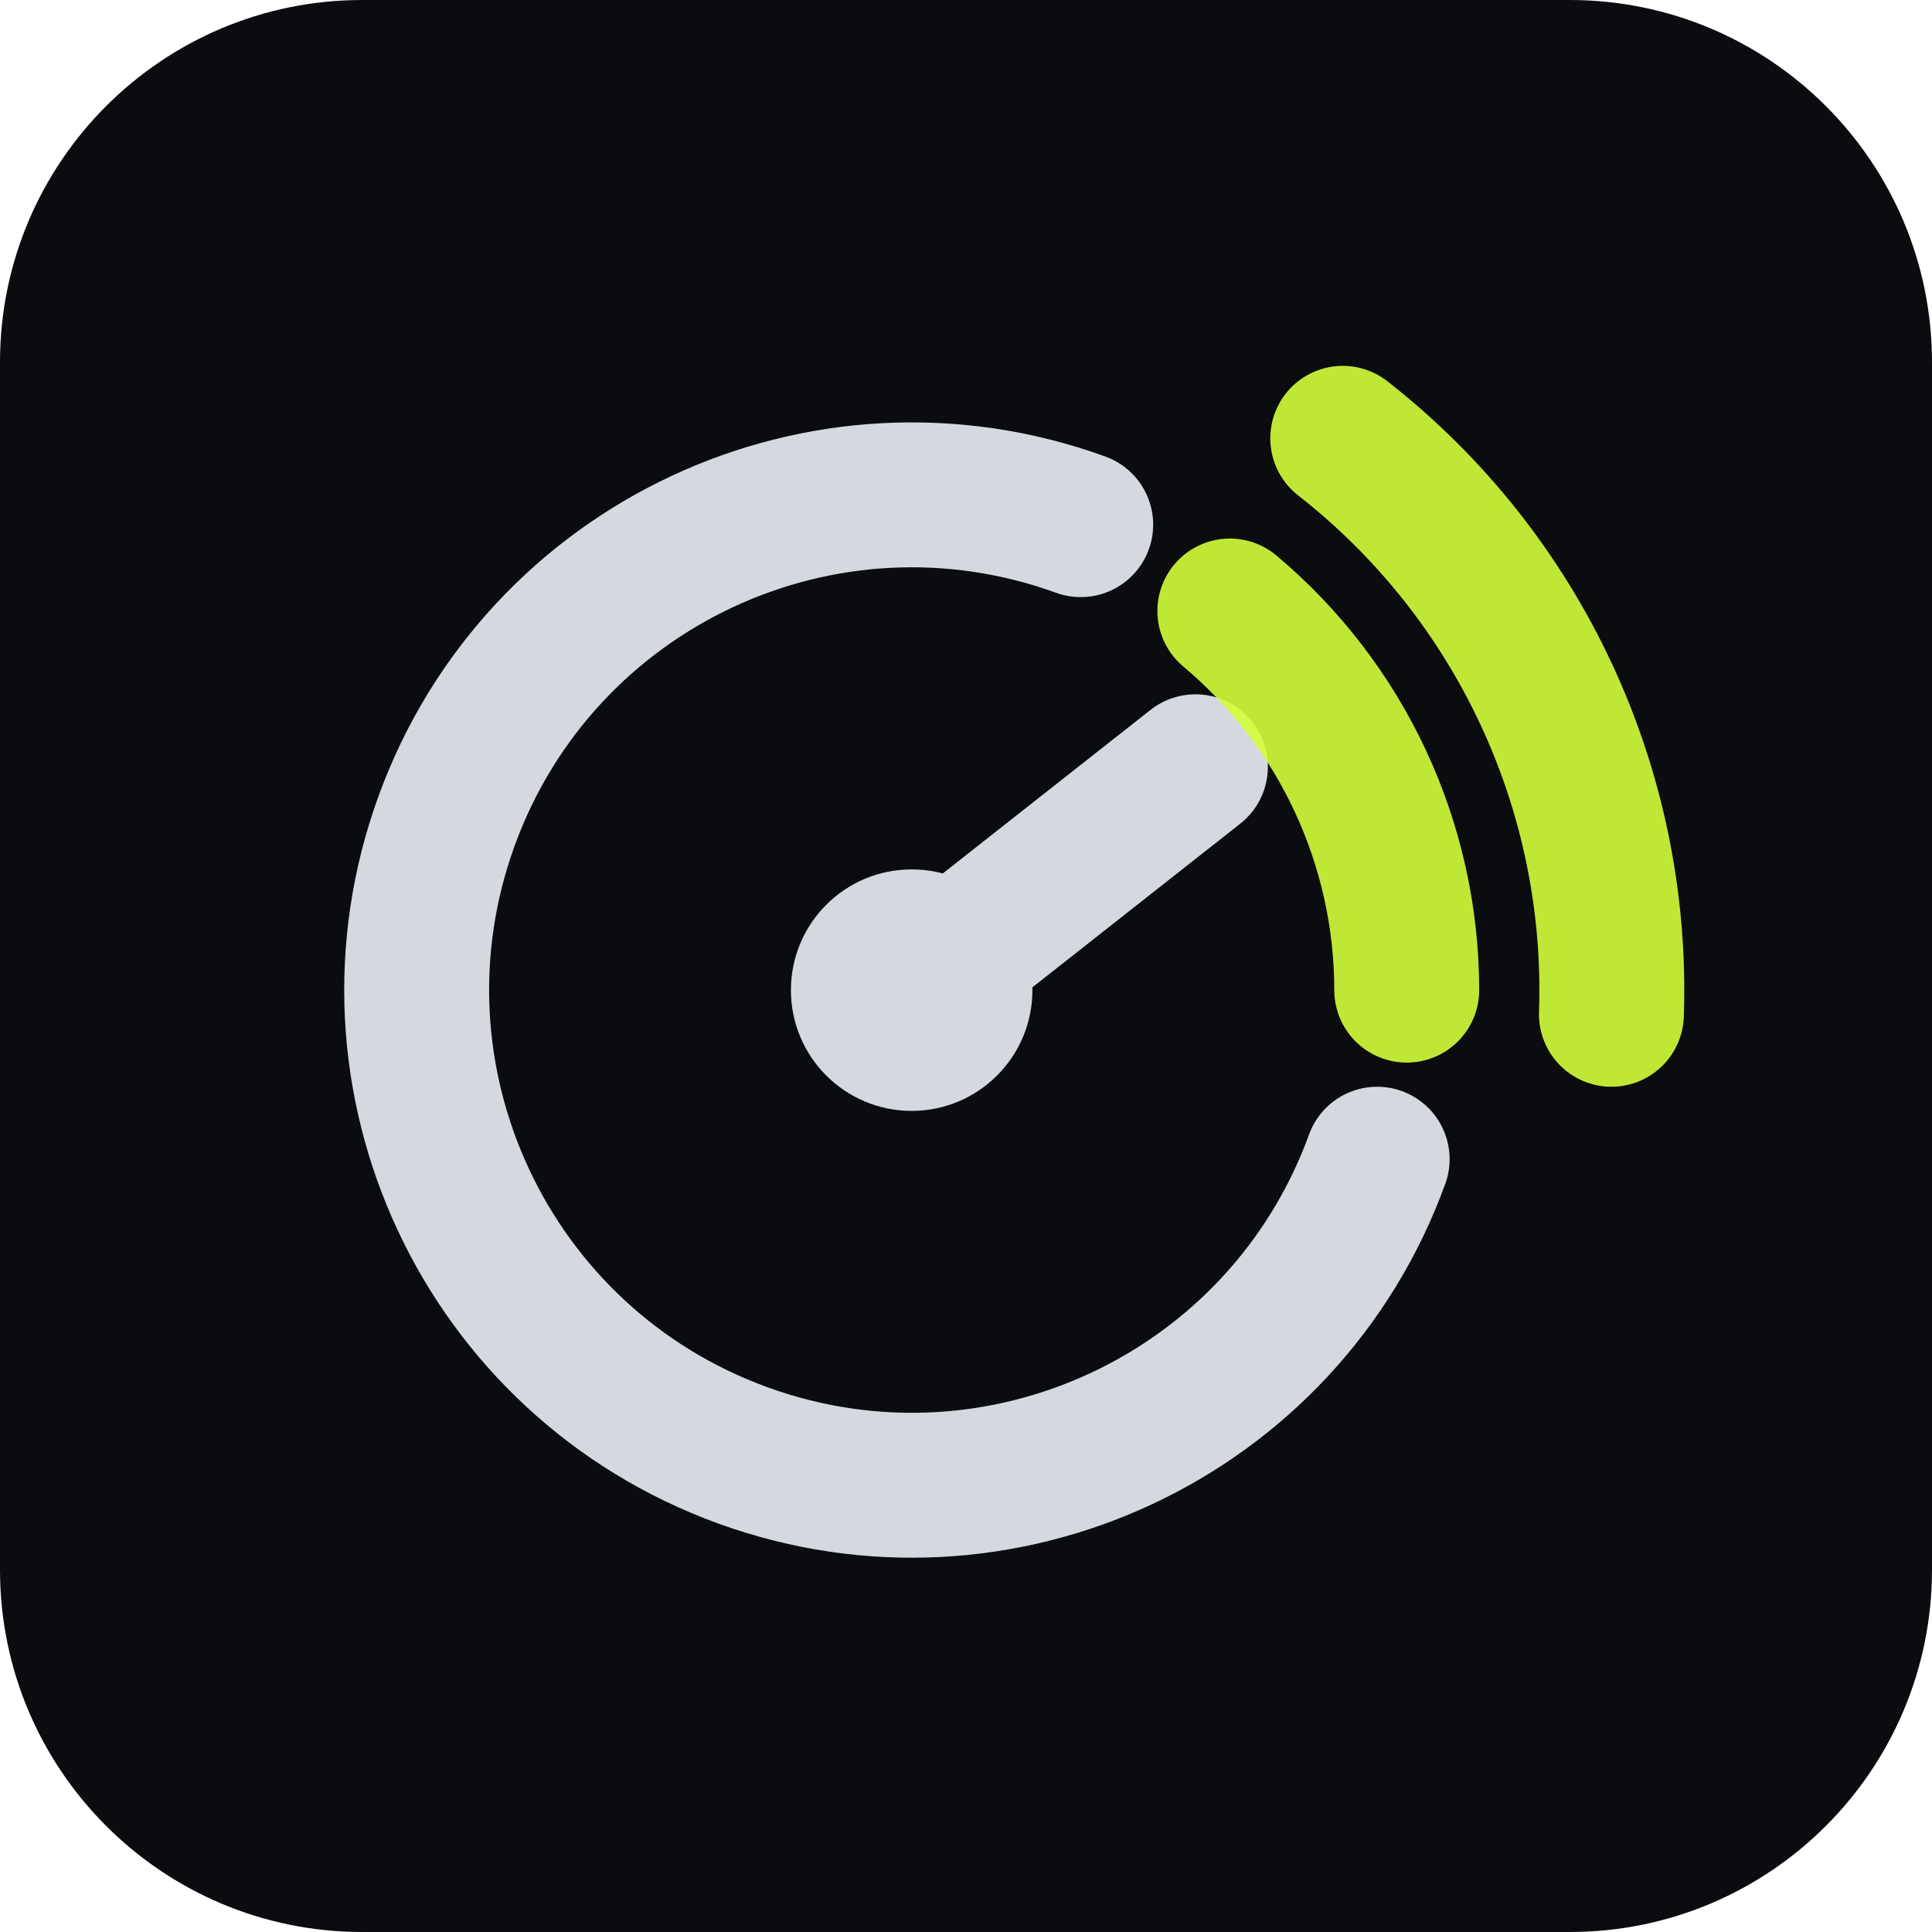
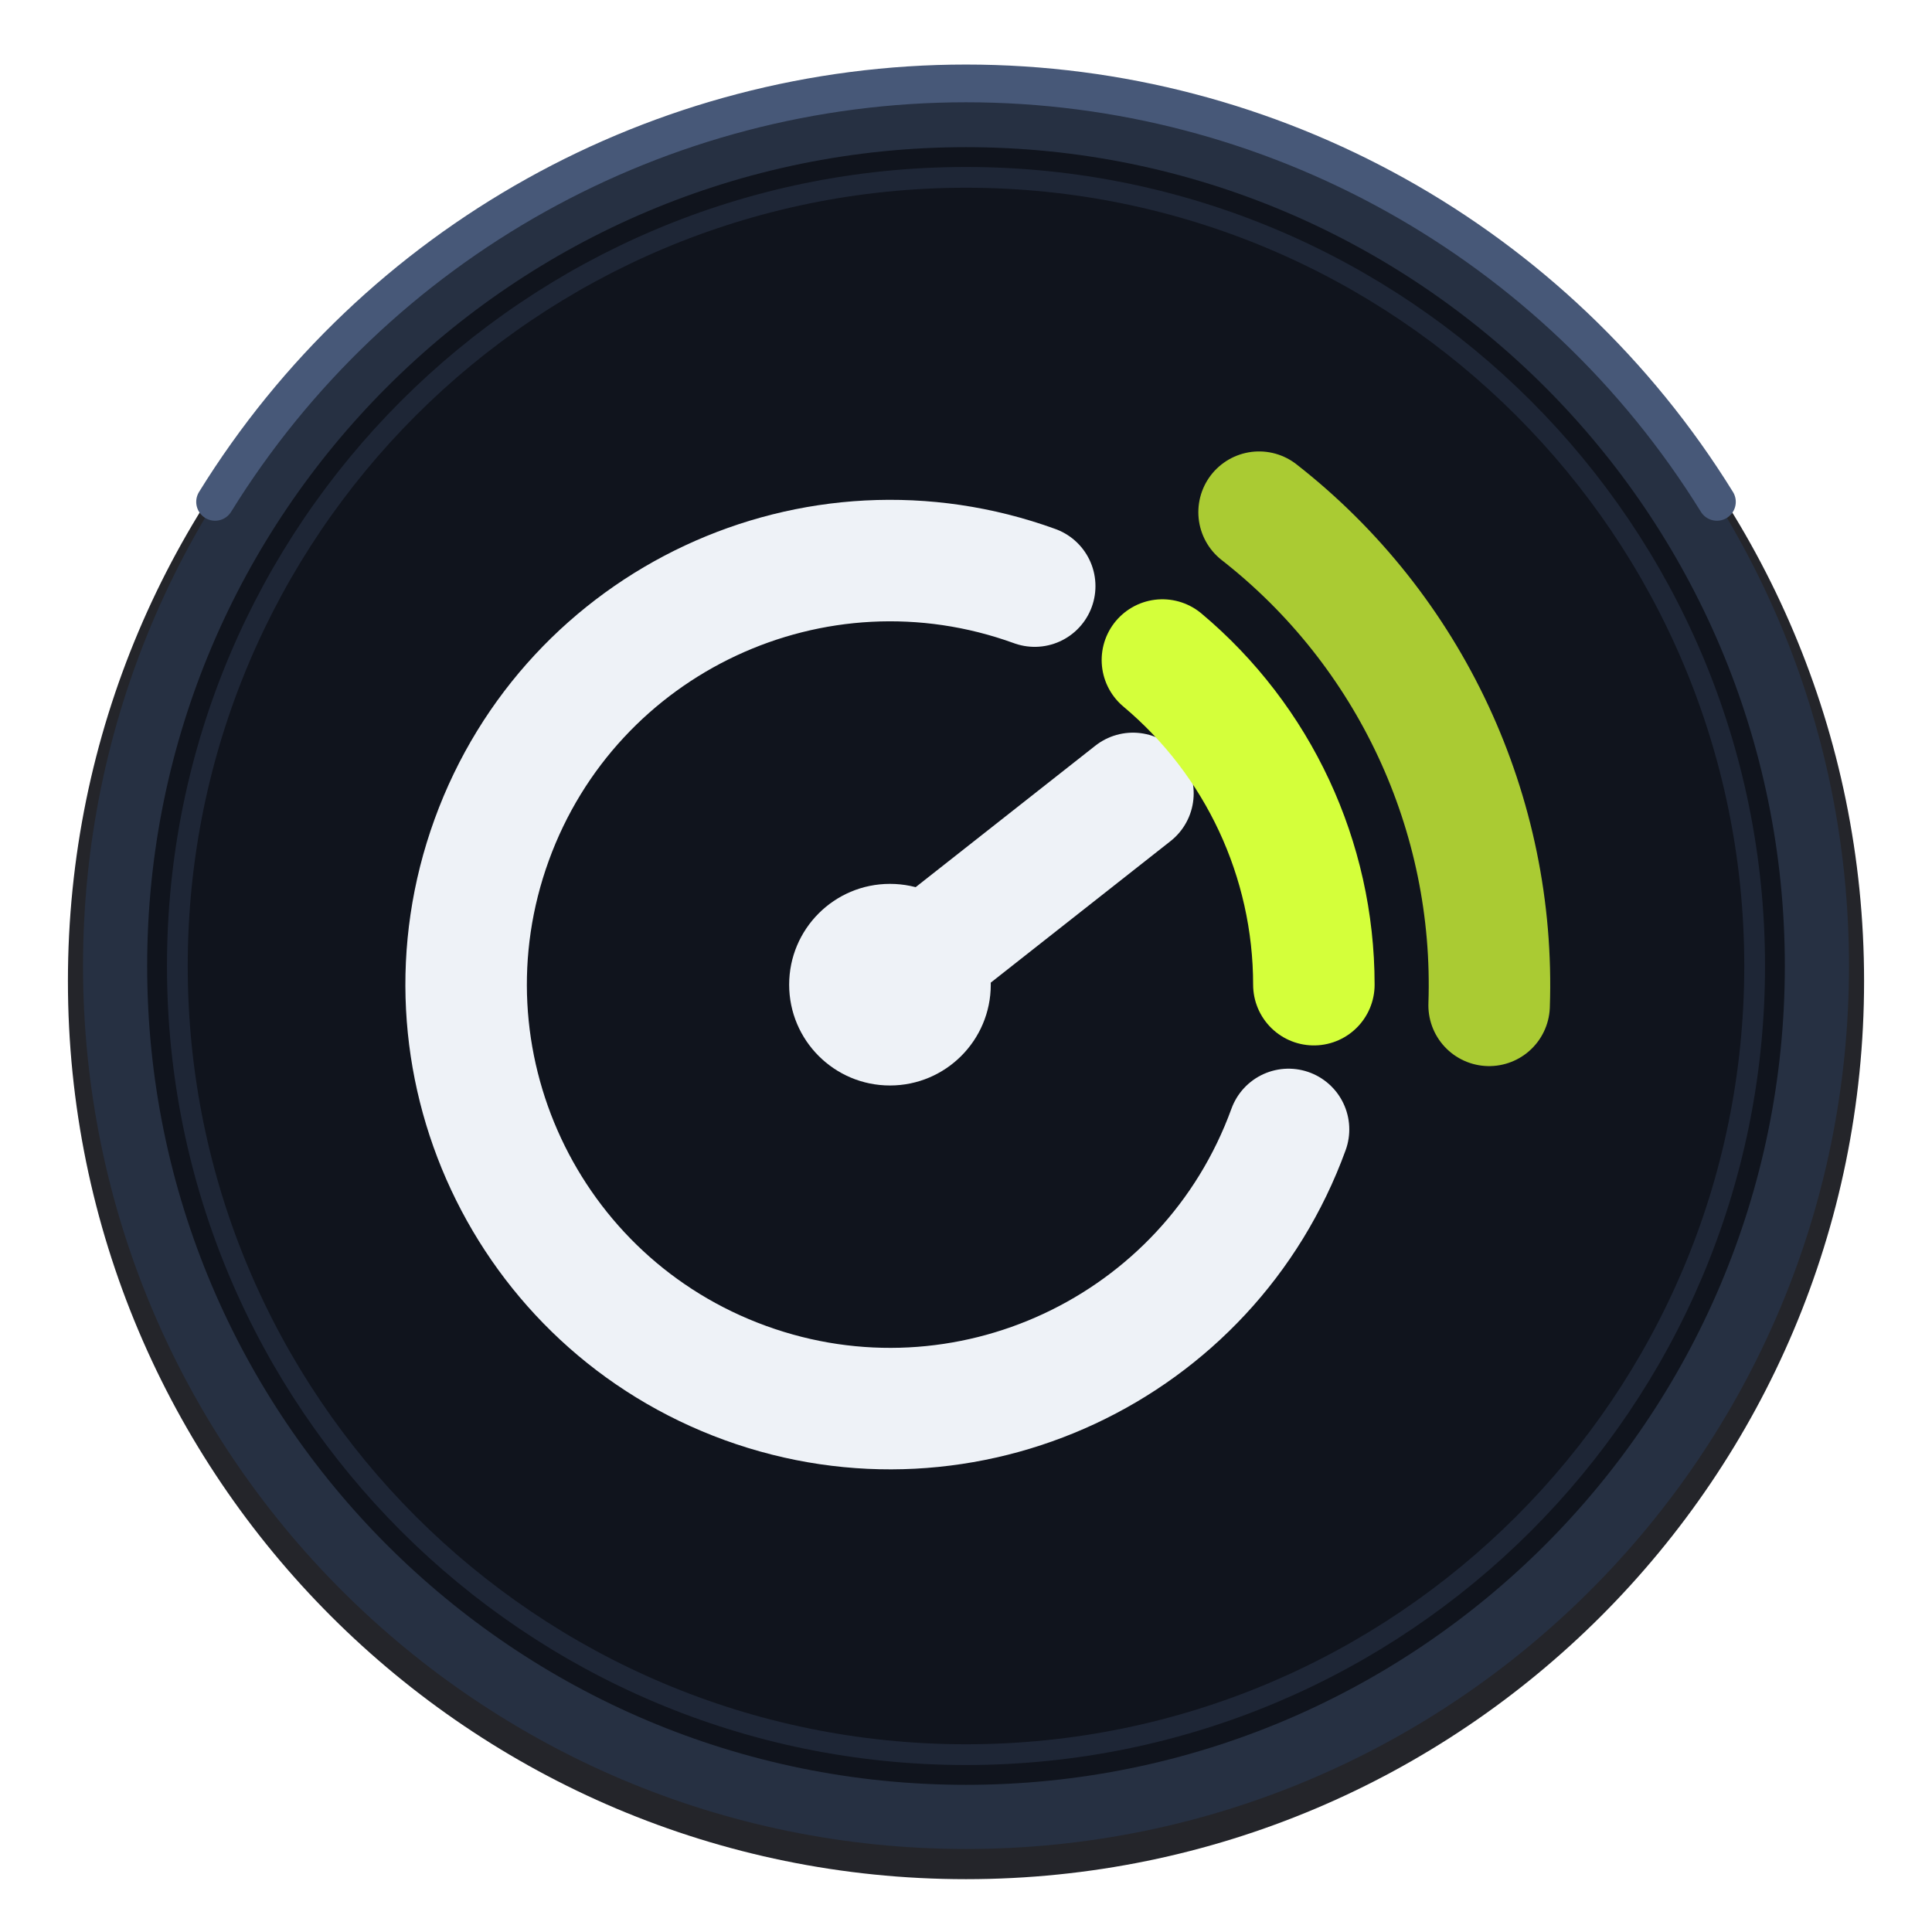
<svg xmlns="http://www.w3.org/2000/svg" viewBox="0 0 512 512">
-   <rect width="512" height="512" rx="96" fill="#0b0c0f" />
-   <g transform="translate(64 64) scale(16)">
-     <g transform="translate(0.6 -1.1)" fill="none" stroke-width="2.4" stroke-linecap="round" stroke-linejoin="round">
-       <path stroke="#d5d9df" d="M18.21 16.30A8.2 8.2 0 1 1 13.30 5.79" />
-       <circle fill="#d5d9df" cx="10.5" cy="13.5" r="2" />
-       <path stroke="#d5d9df" d="M10.5 13.5L15.2 9.8" />
-       <path stroke="#d4ff3a" d="M15.77 7.22A8.2 8.2 0 0 1 18.70 13.50" opacity="0.9" />
-       <path stroke="#d4ff3a" d="M17.64 4.36A11.6 11.6 0 0 1 22.09 13.90" opacity="0.9" />
-     </g>
+   <circle cx="256" cy="260" r="238" fill="#07090e" fill-opacity="0.88" />
+   <circle cx="256" cy="256" r="234" fill="#263042" />
+   <path d="M57 133 A234 234 0 0 1 455 133" fill="none" stroke="#475878" stroke-width="10" stroke-linecap="round" />
+   <circle cx="256" cy="256" r="217" fill="#10141d" />
+   <circle cx="256" cy="256" r="209" fill="none" stroke="#1e2636" stroke-width="5.5" />
+   <g transform="translate(92 76) scale(13.7)" fill="none" stroke-width="2.35" stroke-linecap="round" stroke-linejoin="round">
+     <path stroke="#eef2f7" d="M18.21 16.30A8.2 8.2 0 1 1 13.30 5.79" />
+     <circle fill="#eef2f7" stroke="none" cx="10.5" cy="13.5" r="1.95" />
+     <path stroke="#eef2f7" d="M10.5 13.5L15.2 9.8" />
+     <path stroke="#d4ff3a" d="M15.77 7.22A8.2 8.2 0 0 1 18.70 13.50" />
+     <path stroke="#d4ff3a" stroke-opacity="0.78" d="M17.64 4.36A11.6 11.6 0 0 1 22.09 13.90" />
  </g>
</svg>
